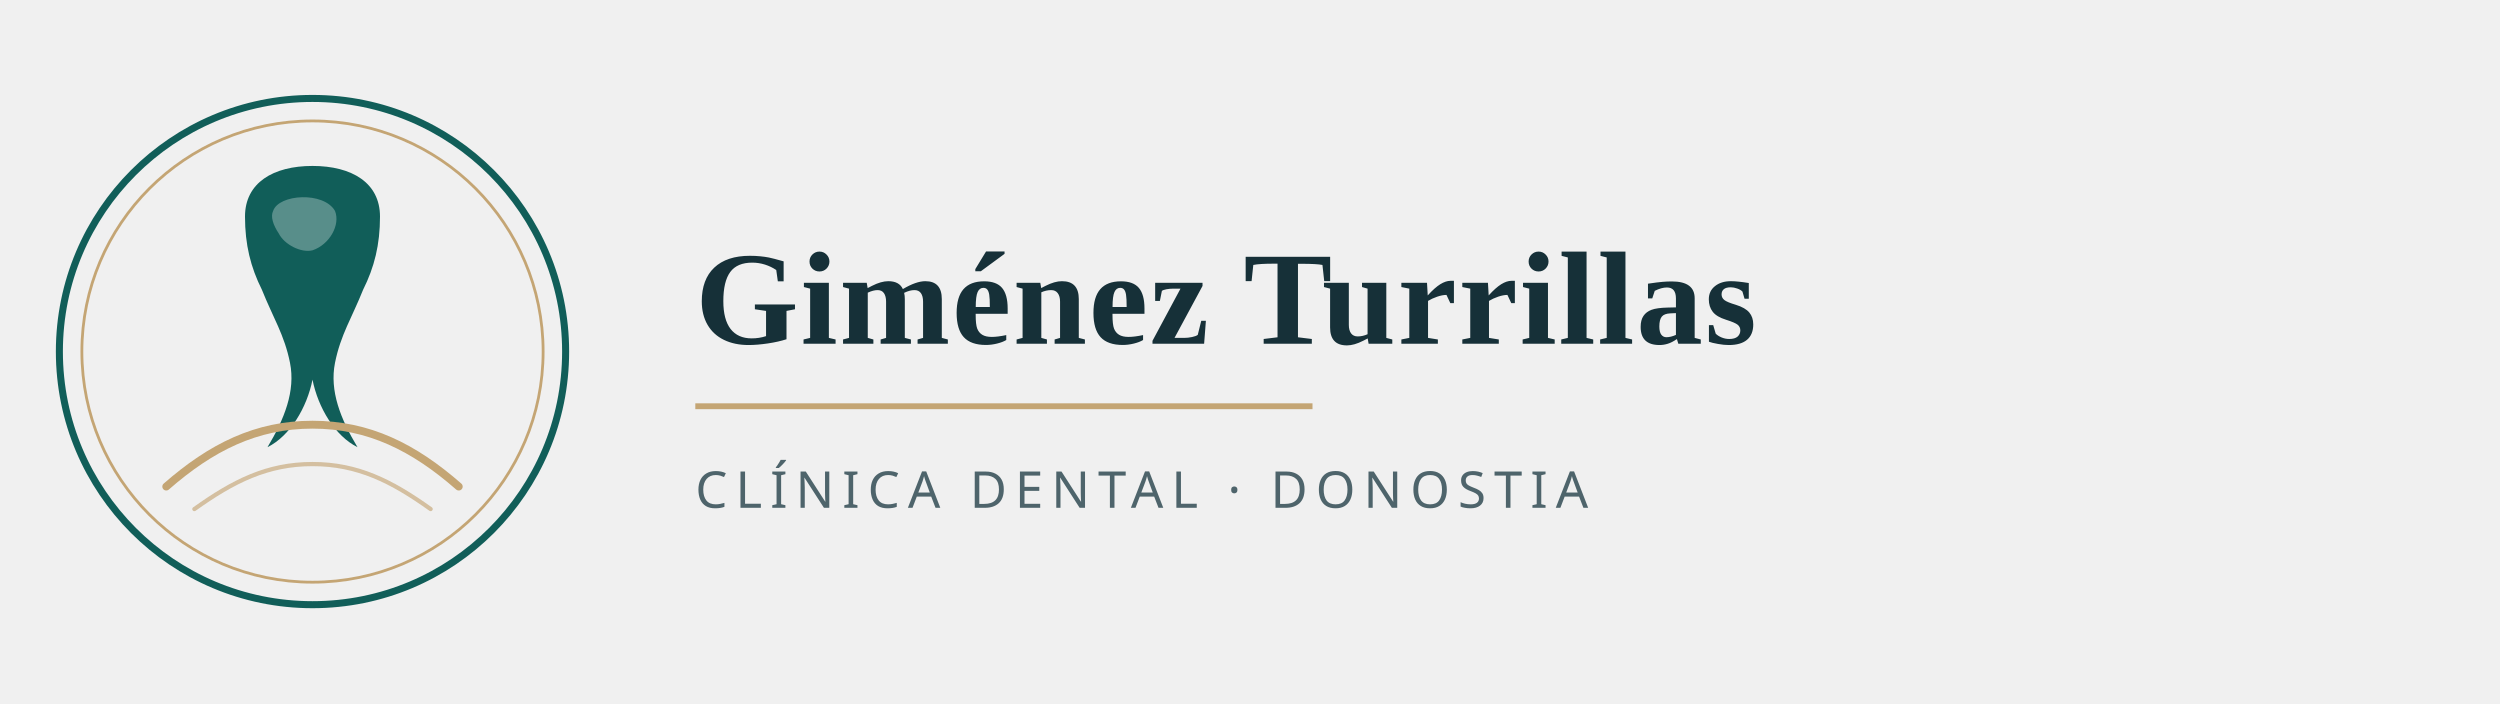
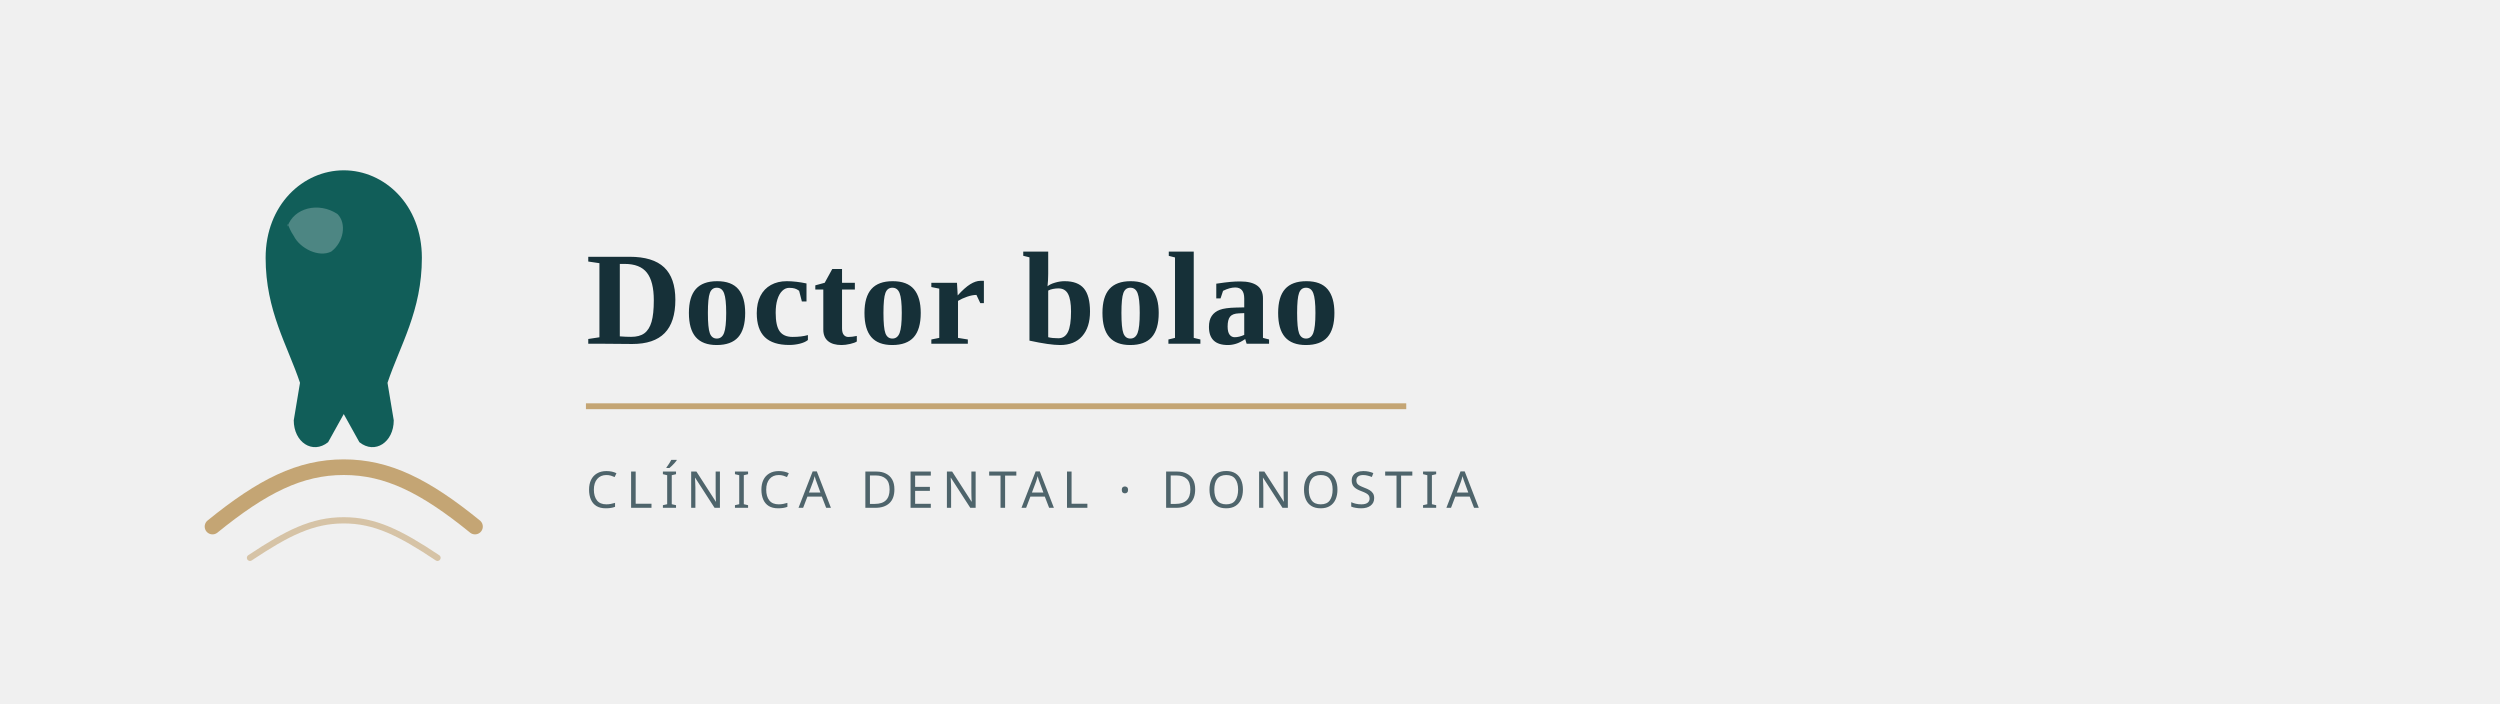
- <svg xmlns="http://www.w3.org/2000/svg" viewBox="0 0 640 180" role="img" aria-label="Clinica dental Javier Gimenez Turrillas">
-   <g transform="translate(8, 18) scale(0.72)">
-     <circle cx="100" cy="100" r="90" fill="none" stroke="#115E59" stroke-width="2.5" />
-     <circle cx="100" cy="100" r="82" fill="none" stroke="#C4A574" stroke-width="1" />
-     <path fill="#115E59" d="M76 52C76 40 86 34 100 34C114 34 124 40 124 52C124 62 122 70 118 78C114 88 110 94 108 104C106 114 110 124 116 134C108 130 102 120 100 110C98 120 92 130 84 134C90 124 94 114 92 104C90 94 86 88 82 78C78 70 76 62 76 52Z" />
-     <path fill="#FFFFFF" opacity="0.3" d="M86 50C88 44 104 43 108 50C110 55 106 62 100 64C96 65 90 62 88 58C86 55 85 52 86 50Z" />
-     <path fill="none" stroke="#C4A574" stroke-width="2.8" stroke-linecap="round" d="M48 148C64 134 80 126 100 126C120 126 136 134 152 148" />
-     <path fill="none" stroke="#C4A574" stroke-width="1.5" stroke-linecap="round" opacity="0.65" d="M58 156C72 146 84 140 100 140C116 140 128 146 142 156" />
+ <svg xmlns="http://www.w3.org/2000/svg" viewBox="0 0 640 180" role="img" aria-label="Doctor bolao">
+   <g transform="translate(8, 10) scale(0.8)">
+     <path fill="#115E59" d="M100 42 C87 42 75 53 75 70 C75 87 82 98 86 110 L84 122 C84 129 90 133 95 129 L100 120 L105 129 C110 133 116 129 116 122 L114 110 C118 98 125 87 125 70 C125 53 113 42 100 42 Z" />
+     <path fill="#FFFFFF" opacity="0.25" d="M82 60 C84 54 92 52 98 56 C101 59 100 65 96 68 C92 70 86 67 84 63 C82 60 82 58 82 60 Z" />
+     <path fill="none" stroke="#C4A574" stroke-width="5" stroke-linecap="round" d="M58 156 C74 143 86 137 100 137 C114 137 126 143 142 156" />
+     <path fill="none" stroke="#C4A574" stroke-width="2" stroke-linecap="round" opacity="0.6" d="M70 166 C82 158 90 154 100 154 C110 154 118 158 130 166" />
  </g>
-   <g transform="translate(178, 24)">
-     <text x="0" y="64" fill="#163038" font-family="Georgia, 'Times New Roman', serif" font-size="34" font-weight="600" letter-spacing="0.015em">Giménez Turrillas</text>
-     <line x1="0" y1="80" x2="158" y2="80" stroke="#C4A574" stroke-width="1.5" />
+   <g transform="translate(150, 24)">
+     <text x="0" y="64" fill="#163038" font-family="Georgia, 'Times New Roman', serif" font-size="34" font-weight="600" letter-spacing="0.015em">Doctor bolao</text>
+     <line x1="0" y1="80" x2="210" y2="80" stroke="#C4A574" stroke-width="1.5" />
    <text x="0" y="106" fill="#4E646B" font-family="'Segoe UI', system-ui, sans-serif" font-size="13" letter-spacing="0.16em">CLÍNICA DENTAL · DONOSTIA</text>
  </g>
</svg>
